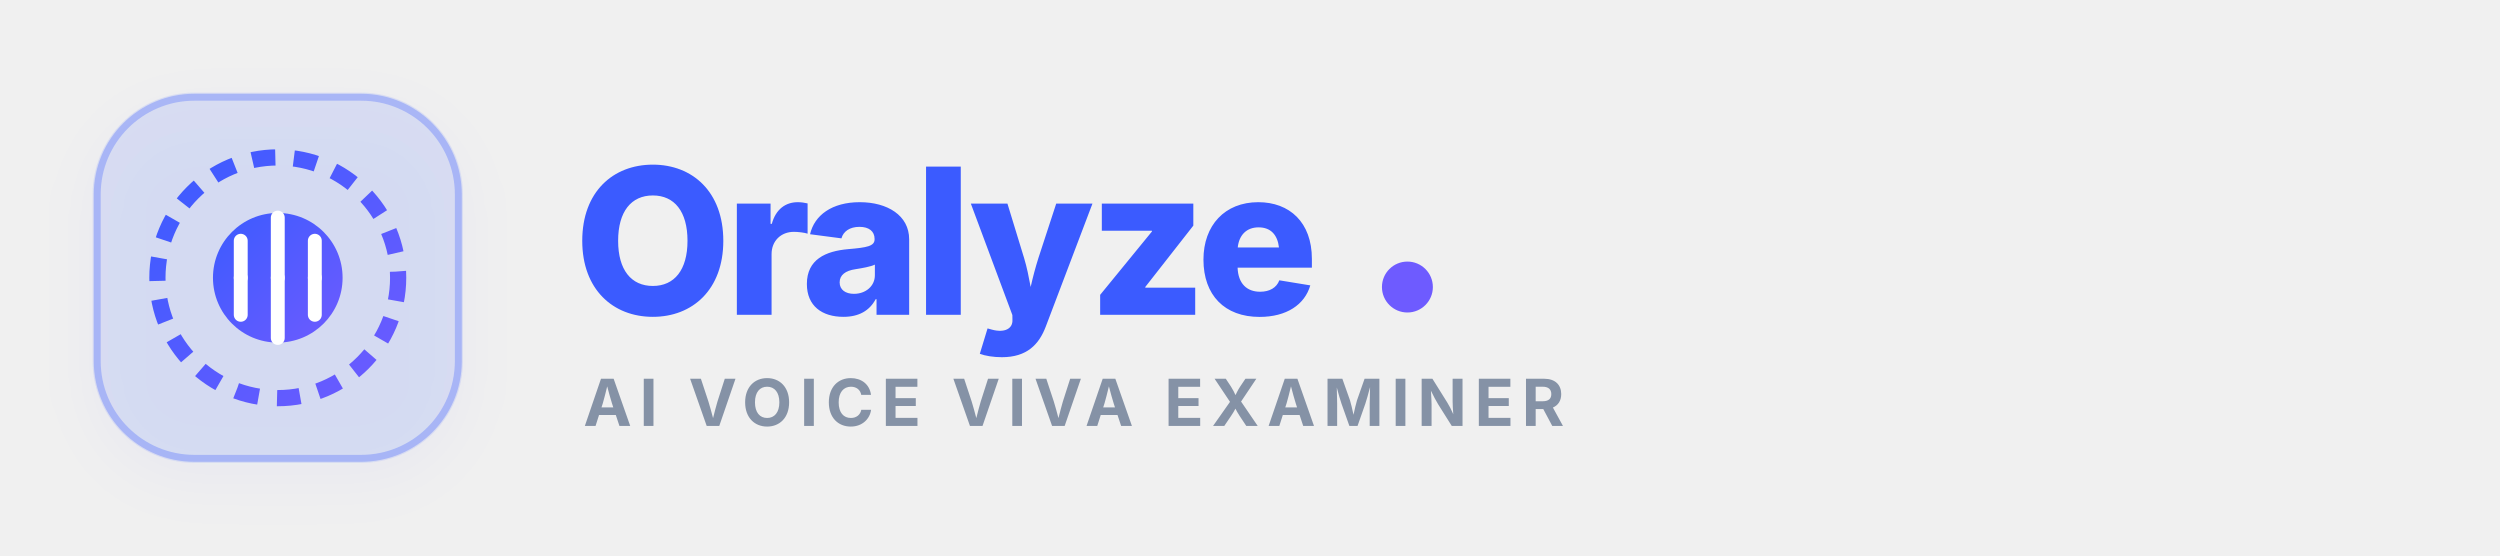
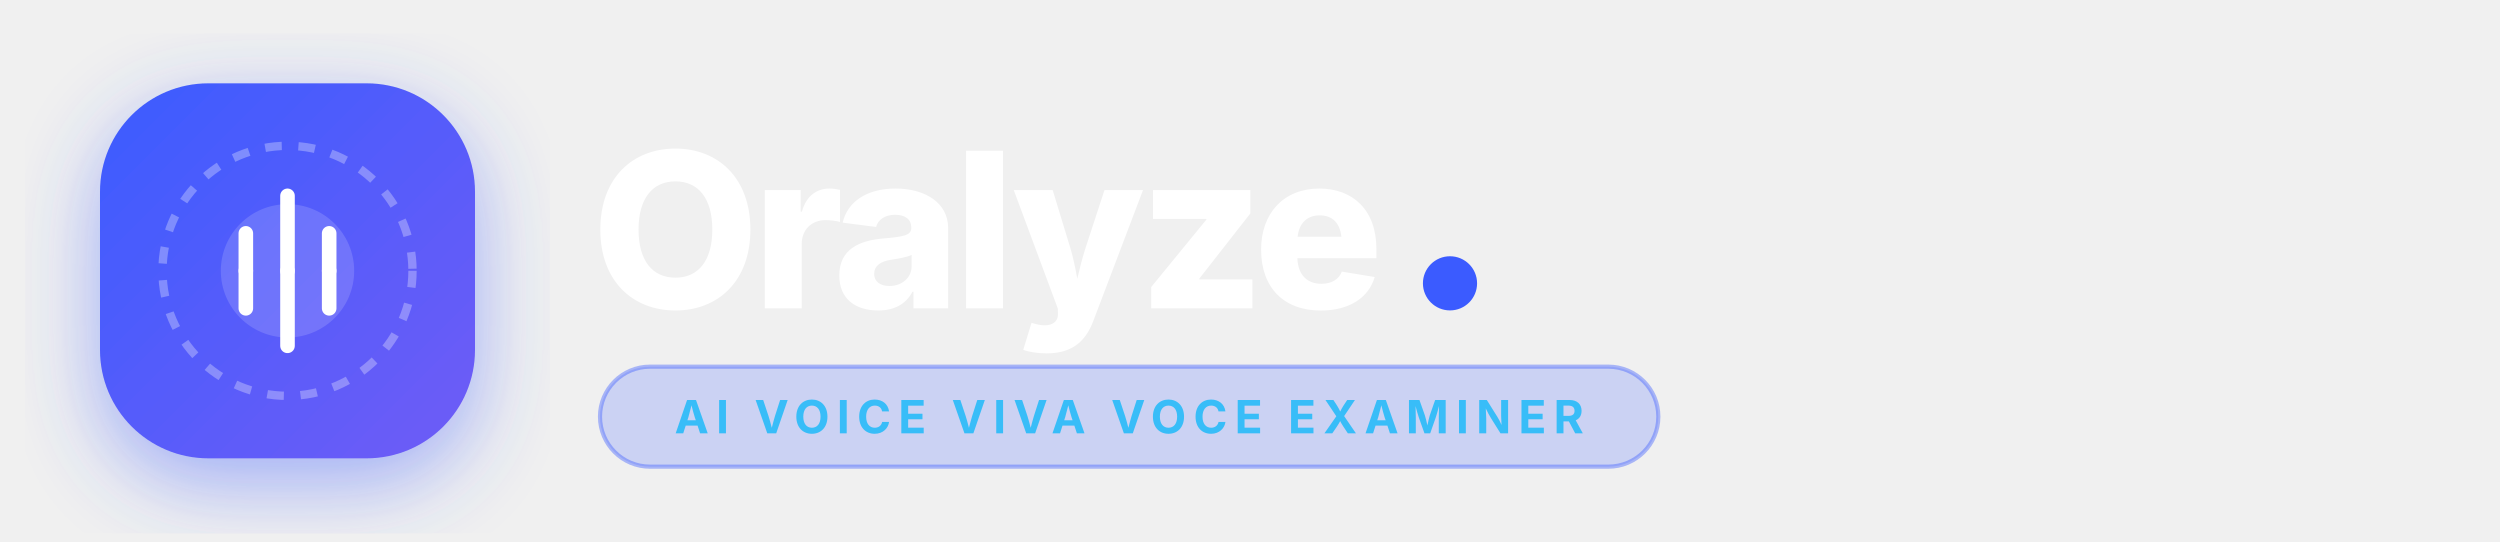
- <svg xmlns="http://www.w3.org/2000/svg" viewBox="0 0 540 120" width="540" height="120" fill="none">
+ <svg xmlns="http://www.w3.org/2000/svg" viewBox="0 0 600 130" width="600" height="130" fill="none">
  <defs>
-     <linearGradient id="brandGrad" x1="0%" y1="0%" x2="100%" y2="100%">
+     <linearGradient id="primaryGrad" x1="0%" y1="0%" x2="100%" y2="100%">
      <stop offset="0%" stop-color="#3B5BFF" />
-       <stop offset="100%" stop-color="#6E5BFF" />
+       <stop offset="100%" stop-color="#705CF6" />
    </linearGradient>
-     <filter id="glow" x="-20%" y="-20%" width="140%" height="140%">
-       <feDropShadow dx="0" dy="4" stdDeviation="6" flood-color="#3B5BFF" flood-opacity="0.25" />
+     <linearGradient id="textGrad" x1="0%" y1="0%" x2="100%" y2="100%">
+       <stop offset="0%" stop-color="#FFFFFF" />
+       <stop offset="100%" stop-color="#EDF1FF" />
+     </linearGradient>
+     <filter id="badgeGlow" x="-20%" y="-20%" width="140%" height="140%">
+       <feDropShadow dx="0" dy="6" stdDeviation="10" flood-color="#3B5BFF" flood-opacity="0.45" />
    </filter>
  </defs>
-   <g transform="translate(20, 20)">
-     <rect width="80" height="80" rx="22" fill="#3B5BFF" fill-opacity="0.12" filter="url(#glow)" />
-     <rect x="1" y="1" width="78" height="78" rx="21" stroke="#3B5BFF" stroke-opacity="0.3" stroke-width="1.5" />
-     <circle cx="40" cy="40" r="26" stroke="url(#brandGrad)" stroke-width="3.5" stroke-dasharray="5 4" />
-     <circle cx="40" cy="40" r="14" fill="url(#brandGrad)" />
-     <path d="M32 40v-8M40 40v-13M48 40v-8" stroke="#FFFFFF" stroke-width="3" stroke-linecap="round" />
-     <path d="M32 40v8M40 40v13M48 40v8" stroke="#FFFFFF" stroke-width="3" stroke-linecap="round" />
+   <g transform="translate(24, 20)">
+     <rect width="90" height="90" rx="26" fill="url(#primaryGrad)" filter="url(#badgeGlow)" />
+     <circle cx="45" cy="45" r="30" stroke="#FFFFFF" stroke-opacity="0.3" stroke-width="2" stroke-dasharray="4 4" />
+     <circle cx="45" cy="45" r="16" fill="#FFFFFF" fill-opacity="0.15" />
+     <path d="M35 45v-9M45 45v-18M55 45v-9" stroke="#FFFFFF" stroke-width="3.5" stroke-linecap="round" />
+     <path d="M35 45v9M45 45v18M55 45v9" stroke="#FFFFFF" stroke-width="3.5" stroke-linecap="round" />
  </g>
-   <text x="124" y="68" font-family="-apple-system, BlinkMacSystemFont, 'Inter', 'Segoe UI', sans-serif" font-size="44" font-weight="800" letter-spacing="-0.03em" fill="#3B5BFF">
+   <text x="142" y="74" font-family="-apple-system, BlinkMacSystemFont, 'Inter', 'Segoe UI', 'SF Pro Display', Roboto, sans-serif" font-size="52" font-weight="800" letter-spacing="-0.03em" fill="#FFFFFF">
    Oralyze
  </text>
-   <circle cx="304" cy="62" r="5.5" fill="#6E5BFF" />
-   <text x="126" y="92" font-family="-apple-system, BlinkMacSystemFont, 'Inter', 'Segoe UI', sans-serif" font-size="14" font-weight="700" letter-spacing="0.12em" fill="#8592A6">
-     AI VOICE VIVA EXAMINER
-   </text>
+   <circle cx="348" cy="68" r="6.5" fill="#3B5BFF" />
+   <g transform="translate(144, 88)">
+     <rect width="254" height="24" rx="12" fill="#3B5BFF" fill-opacity="0.2" stroke="#3B5BFF" stroke-opacity="0.4" stroke-width="1" />
+     <text x="127" y="16" text-anchor="middle" font-family="-apple-system, BlinkMacSystemFont, 'Inter', 'Segoe UI', sans-serif" font-size="11" font-weight="700" letter-spacing="0.16em" fill="#38BDF8">
+       AI VOICE VIVA VOCE EXAMINER
+     </text>
+   </g>
</svg>
